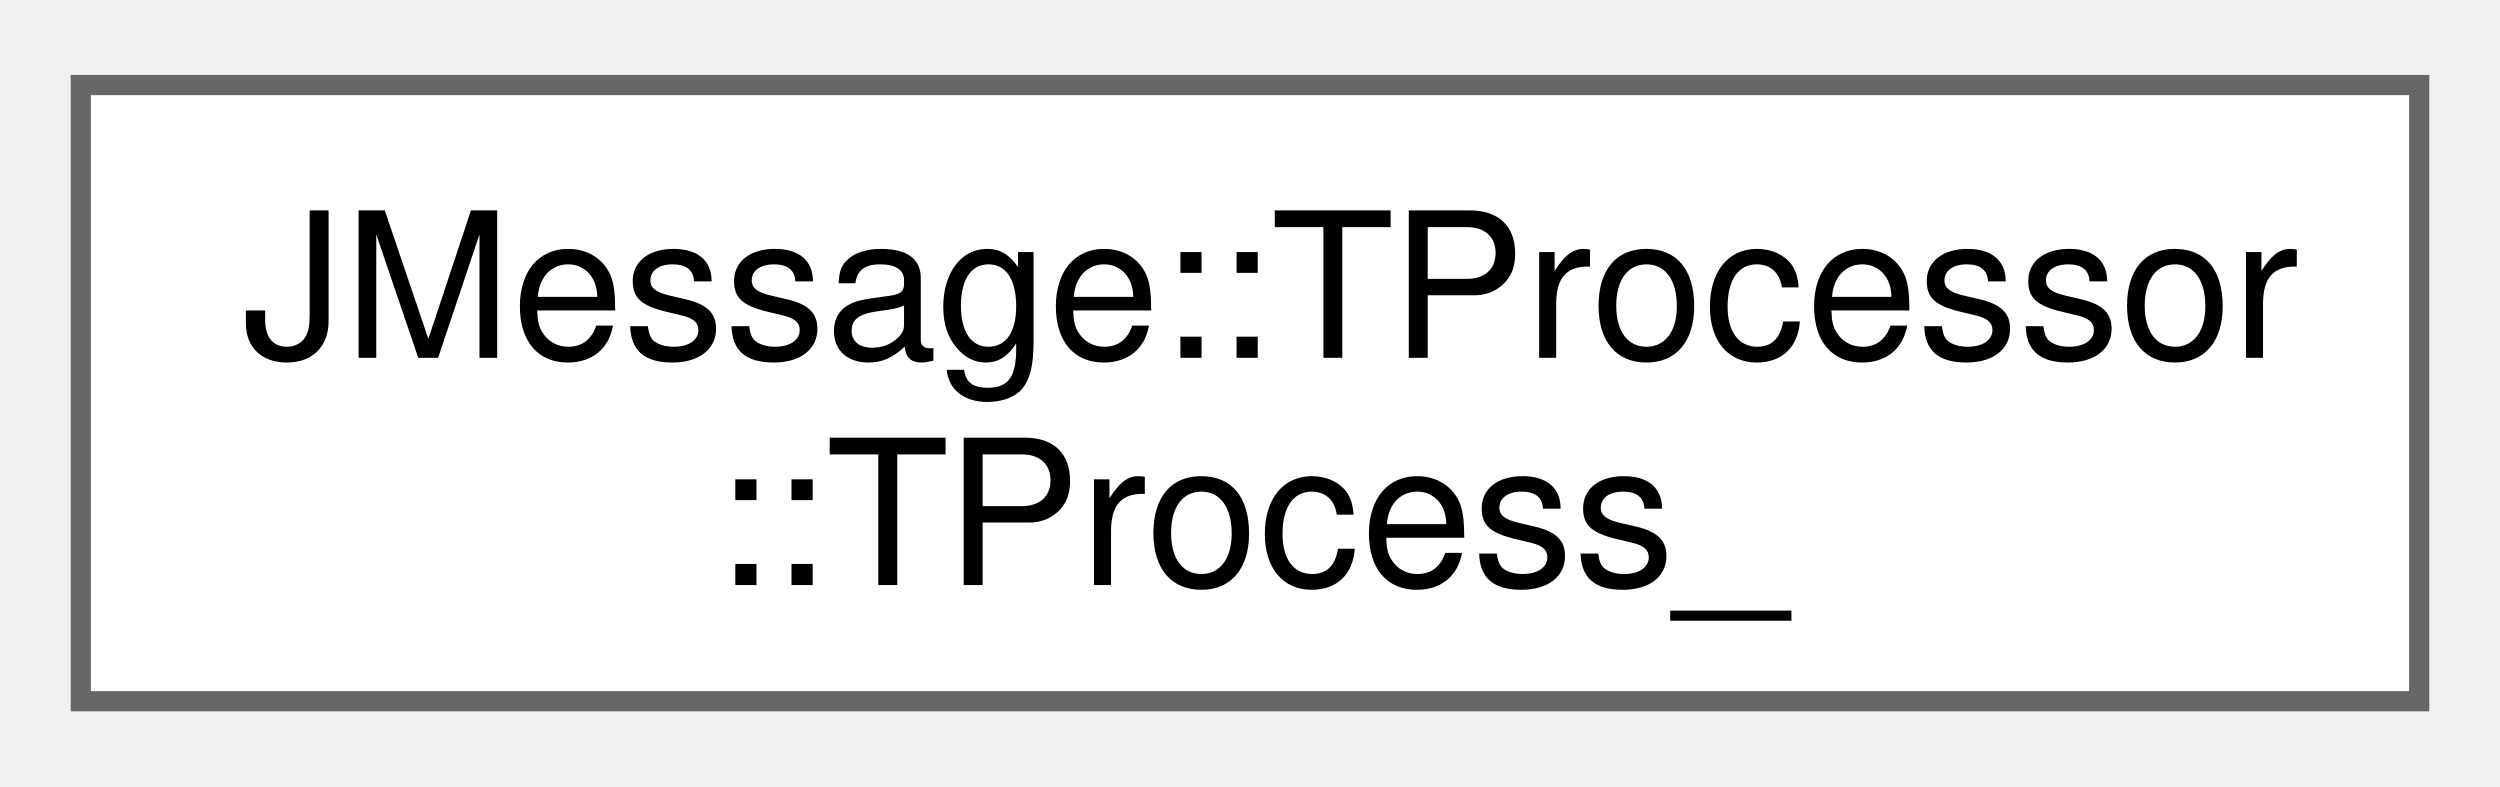
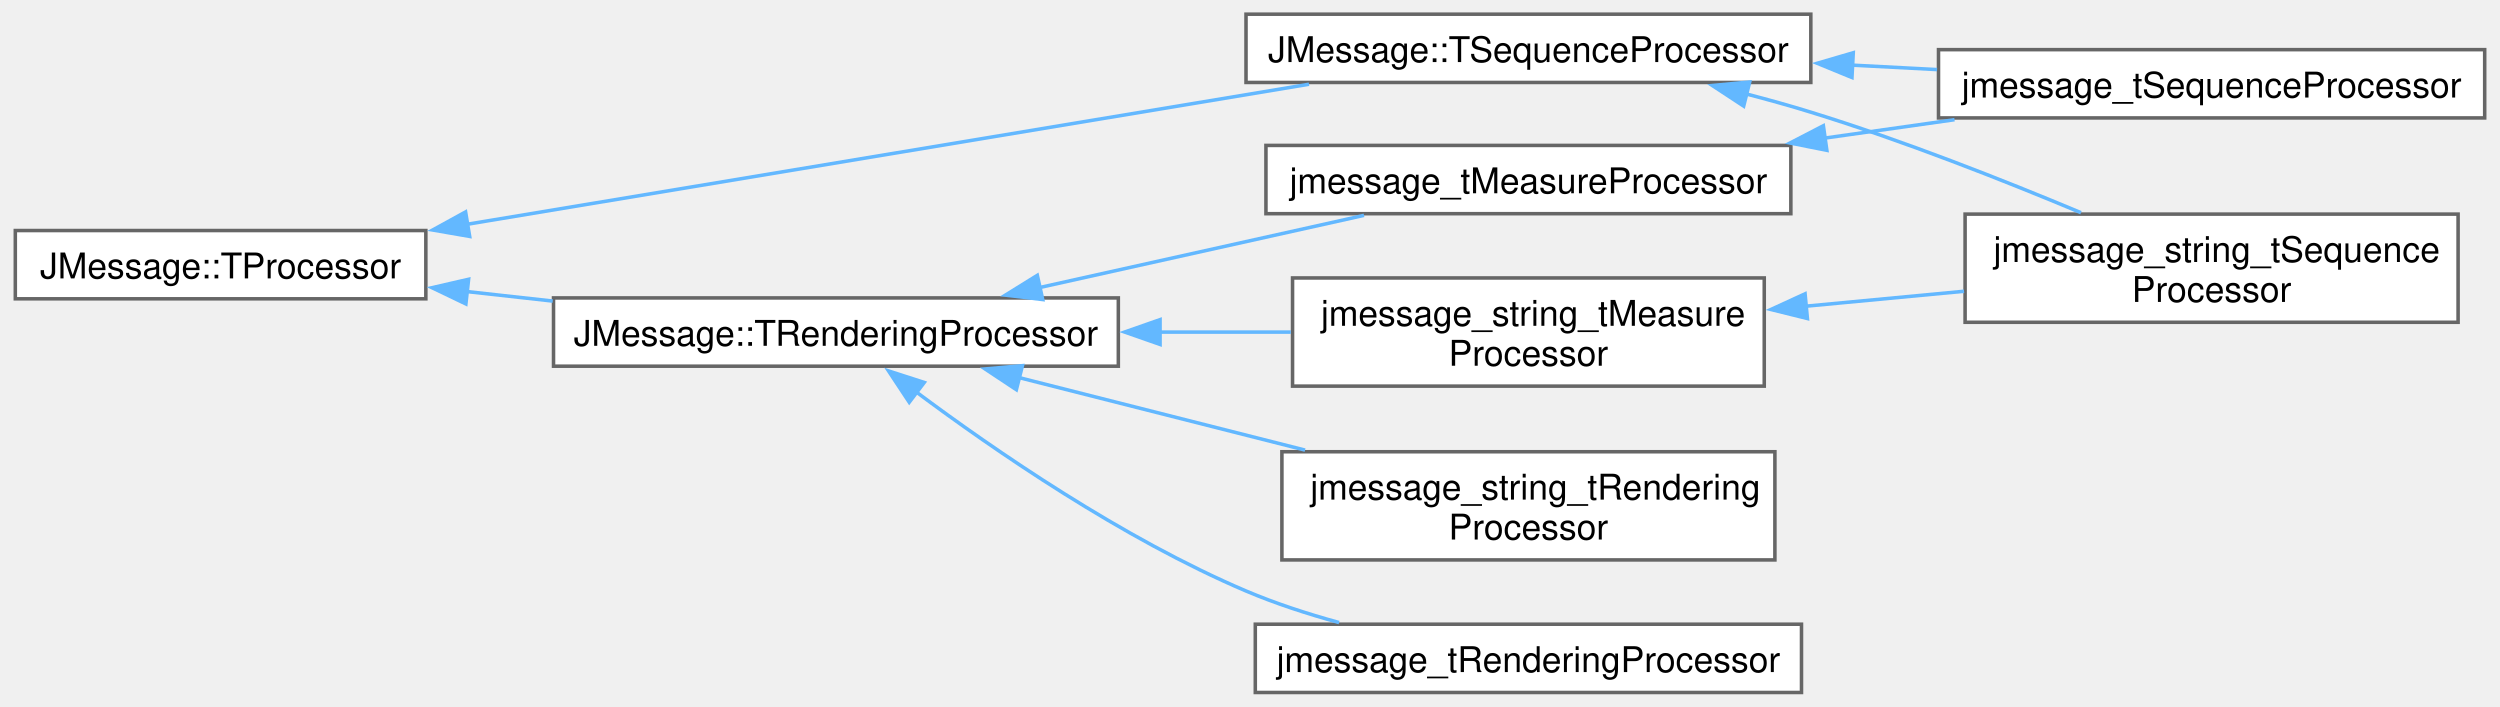
- <svg xmlns="http://www.w3.org/2000/svg" xmlns:xlink="http://www.w3.org/1999/xlink" width="124pt" height="39pt" viewBox="0.00 0.00 123.75 38.50">
-   <g id="graph0" class="graph" transform="scale(1 1) rotate(0) translate(4 34.5)">
+ <svg xmlns="http://www.w3.org/2000/svg" xmlns:xlink="http://www.w3.org/1999/xlink" width="704pt" height="199pt" viewBox="0.00 0.00 704.25 199.25">
+   <g id="graph0" class="graph" transform="scale(1 1) rotate(0) translate(4 195.25)">
    <g id="Node000000" class="node">
      <g id="a_Node000000">
-         <a xlink:href="structJMessage_1_1TProcessor_1_1TProcess__.html" target="_top" xlink:title=" ">
-           <polygon fill="white" stroke="#666666" points="115.75,-30.5 0,-30.5 0,0 115.75,0 115.75,-30.5" />
-           <text text-anchor="start" x="8" y="-17" font-family="Helvetica,sans-Serif" font-size="10.00">JMessage::TProcessor</text>
-           <text text-anchor="middle" x="57.88" y="-5.75" font-family="Helvetica,sans-Serif" font-size="10.00">::TProcess_</text>
+         <a xlink:href="structJMessage_1_1TProcessor.html" target="_top" xlink:title=" ">
+           <polygon fill="white" stroke="#666666" points="115.75,-130.25 0,-130.25 0,-111 115.75,-111 115.75,-130.25" />
+           <text text-anchor="middle" x="57.88" y="-116.75" font-family="Helvetica,sans-Serif" font-size="10.00">JMessage::TProcessor</text>
+         </a>
+       </g>
+     </g>
+     <g id="Node000001" class="node">
+       <g id="a_Node000001">
+         <a xlink:href="structJMessage_1_1TRenderingProcessor.html" target="_top" xlink:title=" ">
+           <polygon fill="white" stroke="#666666" points="311,-111.25 151.75,-111.25 151.75,-92 311,-92 311,-111.25" />
+           <text text-anchor="middle" x="231.38" y="-97.75" font-family="Helvetica,sans-Serif" font-size="10.00">JMessage::TRenderingProcessor</text>
+         </a>
+       </g>
+     </g>
+     <g id="edge1366_Node000000_Node000001" class="edge">
+       <g id="a_edge1366_Node000000_Node000001">
+         <a xlink:title=" ">
+           <path fill="none" stroke="#63b8ff" d="M127.42,-113.03C135.35,-112.15 143.48,-111.25 151.53,-110.36" />
+           <polygon fill="#63b8ff" stroke="#63b8ff" points="127.04,-109.55 117.49,-114.13 127.81,-116.51 127.04,-109.55" />
+         </a>
+       </g>
+     </g>
+     <g id="Node000004" class="node">
+       <g id="a_Node000004">
+         <a xlink:href="structJMessage_1_1TSequenceProcessor.html" target="_top" xlink:title=" ">
+           <polygon fill="white" stroke="#666666" points="506.25,-191.25 347,-191.25 347,-172 506.25,-172 506.25,-191.25" />
+           <text text-anchor="middle" x="426.62" y="-177.75" font-family="Helvetica,sans-Serif" font-size="10.00">JMessage::TSequenceProcessor</text>
+         </a>
+       </g>
+     </g>
+     <g id="edge1373_Node000000_Node000004" class="edge">
+       <g id="a_edge1373_Node000000_Node000004">
+         <a xlink:title=" ">
+           <path fill="none" stroke="#63b8ff" d="M127.23,-131.99C195.45,-143.34 299.29,-160.61 364.76,-171.5" />
+           <polygon fill="#63b8ff" stroke="#63b8ff" points="128.11,-128.59 117.67,-130.4 126.96,-135.5 128.11,-128.59" />
+         </a>
+       </g>
+     </g>
+     <g id="Node000002" class="node">
+       <g id="a_Node000002">
+         <a xlink:href="structjmessage__string__tMeasureProcessor.html" target="_top" xlink:title=" ">
+           <polygon fill="white" stroke="#666666" points="493.12,-116.88 360.12,-116.88 360.12,-86.38 493.12,-86.38 493.12,-116.88" />
+           <text text-anchor="start" x="368.12" y="-103.38" font-family="Helvetica,sans-Serif" font-size="10.00">jmessage_string_tMeasure</text>
+           <text text-anchor="middle" x="426.62" y="-92.12" font-family="Helvetica,sans-Serif" font-size="10.00">Processor</text>
+         </a>
+       </g>
+     </g>
+     <g id="edge1367_Node000001_Node000002" class="edge">
+       <g id="a_edge1367_Node000001_Node000002">
+         <a xlink:title=" ">
+           <path fill="none" stroke="#63b8ff" d="M322.64,-101.62C335.12,-101.62 347.73,-101.62 359.65,-101.62" />
+           <polygon fill="#63b8ff" stroke="#63b8ff" points="322.77,-98.13 312.77,-101.63 322.77,-105.13 322.77,-98.13" />
+         </a>
+       </g>
+     </g>
+     <g id="Node000007" class="node">
+       <g id="a_Node000007">
+         <a xlink:href="structjmessage__string__tRenderingProcessor.html" target="_top" xlink:title=" ">
+           <polygon fill="white" stroke="#666666" points="496.12,-67.88 357.12,-67.88 357.12,-37.38 496.12,-37.38 496.12,-67.88" />
+           <text text-anchor="start" x="365.12" y="-54.38" font-family="Helvetica,sans-Serif" font-size="10.00">jmessage_string_tRendering</text>
+           <text text-anchor="middle" x="426.62" y="-43.12" font-family="Helvetica,sans-Serif" font-size="10.00">Processor</text>
+         </a>
+       </g>
+     </g>
+     <g id="edge1369_Node000001_Node000007" class="edge">
+       <g id="a_edge1369_Node000001_Node000007">
+         <a xlink:title=" ">
+           <path fill="none" stroke="#63b8ff" d="M282.9,-88.81C307.61,-82.55 337.57,-74.95 363.65,-68.34" />
+           <polygon fill="#63b8ff" stroke="#63b8ff" points="282.25,-85.37 273.42,-91.22 283.97,-92.15 282.25,-85.37" />
+         </a>
+       </g>
+     </g>
+     <g id="Node000006" class="node">
+       <g id="a_Node000006">
+         <a xlink:href="structjmessage__tMeasureProcessor.html" target="_top" xlink:title=" ">
+           <polygon fill="white" stroke="#666666" points="500.62,-154.25 352.62,-154.25 352.62,-135 500.62,-135 500.62,-154.25" />
+           <text text-anchor="middle" x="426.62" y="-140.75" font-family="Helvetica,sans-Serif" font-size="10.00">jmessage_tMeasureProcessor</text>
+         </a>
+       </g>
+     </g>
+     <g id="edge1370_Node000001_Node000006" class="edge">
+       <g id="a_edge1370_Node000001_Node000006">
+         <a xlink:title=" ">
+           <path fill="none" stroke="#63b8ff" d="M288.54,-114.12C317.7,-120.61 352.85,-128.43 380.27,-134.53" />
+           <polygon fill="#63b8ff" stroke="#63b8ff" points="289.68,-110.79 279.16,-112.04 288.16,-117.62 289.68,-110.79" />
+         </a>
+       </g>
+     </g>
+     <g id="Node000008" class="node">
+       <g id="a_Node000008">
+         <a xlink:href="structjmessage__tRenderingProcessor.html" target="_top" xlink:title=" ">
+           <polygon fill="white" stroke="#666666" points="503.62,-19.25 349.62,-19.25 349.62,0 503.62,0 503.62,-19.25" />
+           <text text-anchor="middle" x="426.62" y="-5.75" font-family="Helvetica,sans-Serif" font-size="10.00">jmessage_tRenderingProcessor</text>
+         </a>
+       </g>
+     </g>
+     <g id="edge1372_Node000001_Node000008" class="edge">
+       <g id="a_edge1372_Node000001_Node000008">
+         <a xlink:title=" ">
+           <path fill="none" stroke="#63b8ff" d="M253.87,-84.85C276.04,-68.31 312.2,-43.42 347,-28.62 355.27,-25.11 364.32,-22.16 373.24,-19.72" />
+           <polygon fill="#63b8ff" stroke="#63b8ff" points="252.05,-81.83 246.2,-90.67 256.28,-87.41 252.05,-81.83" />
+         </a>
+       </g>
+     </g>
+     <g id="Node000003" class="node">
+       <g id="a_Node000003">
+         <a xlink:href="structjmessage__string__tSequenceProcessor.html" target="_top" xlink:title=" ">
+           <polygon fill="white" stroke="#666666" points="688.75,-134.88 549.75,-134.88 549.75,-104.38 688.75,-104.38 688.75,-134.88" />
+           <text text-anchor="start" x="557.75" y="-121.38" font-family="Helvetica,sans-Serif" font-size="10.00">jmessage_string_tSequence</text>
+           <text text-anchor="middle" x="619.25" y="-110.12" font-family="Helvetica,sans-Serif" font-size="10.00">Processor</text>
+         </a>
+       </g>
+     </g>
+     <g id="edge1368_Node000002_Node000003" class="edge">
+       <g id="a_edge1368_Node000002_Node000003">
+         <a xlink:title=" ">
+           <path fill="none" stroke="#63b8ff" d="M504.68,-108.9C519.5,-110.3 534.93,-111.76 549.46,-113.13" />
+           <polygon fill="#63b8ff" stroke="#63b8ff" points="505.29,-105.44 495,-107.99 504.63,-112.41 505.29,-105.44" />
+         </a>
+       </g>
+     </g>
+     <g id="Node000005" class="node">
+       <g id="a_Node000005">
+         <a xlink:href="structjmessage__tSequenceProcessor.html" target="_top" xlink:title=" ">
+           <polygon fill="white" stroke="#666666" points="696.25,-181.25 542.25,-181.25 542.25,-162 696.25,-162 696.25,-181.25" />
+           <text text-anchor="middle" x="619.25" y="-167.75" font-family="Helvetica,sans-Serif" font-size="10.00">jmessage_tSequenceProcessor</text>
+         </a>
+       </g>
+     </g>
+     <g id="edge1371_Node000006_Node000005" class="edge">
+       <g id="a_edge1371_Node000006_Node000005">
+         <a xlink:title=" ">
+           <path fill="none" stroke="#63b8ff" d="M510.01,-156.29C522.25,-158.03 534.78,-159.8 546.77,-161.5" />
+           <polygon fill="#63b8ff" stroke="#63b8ff" points="510.77,-152.87 500.38,-154.93 509.79,-159.8 510.77,-152.87" />
+         </a>
+       </g>
+     </g>
+     <g id="edge1374_Node000004_Node000003" class="edge">
+       <g id="a_edge1374_Node000004_Node000003">
+         <a xlink:title=" ">
+           <path fill="none" stroke="#63b8ff" d="M488.07,-168.75C494.25,-167.15 500.4,-165.43 506.25,-163.62 532.2,-155.61 560.67,-144.39 582.42,-135.28" />
+           <polygon fill="#63b8ff" stroke="#63b8ff" points="487.32,-165.33 478.47,-171.14 489.02,-172.13 487.32,-165.33" />
+         </a>
+       </g>
+     </g>
+     <g id="edge1375_Node000004_Node000005" class="edge">
+       <g id="a_edge1375_Node000004_Node000005">
+         <a xlink:title=" ">
+           <path fill="none" stroke="#63b8ff" d="M517.84,-176.89C525.87,-176.47 533.95,-176.05 541.85,-175.63" />
+           <polygon fill="#63b8ff" stroke="#63b8ff" points="517.85,-173.39 508.05,-177.41 518.22,-180.38 517.85,-173.39" />
        </a>
      </g>
    </g>
  </g>
</svg>
